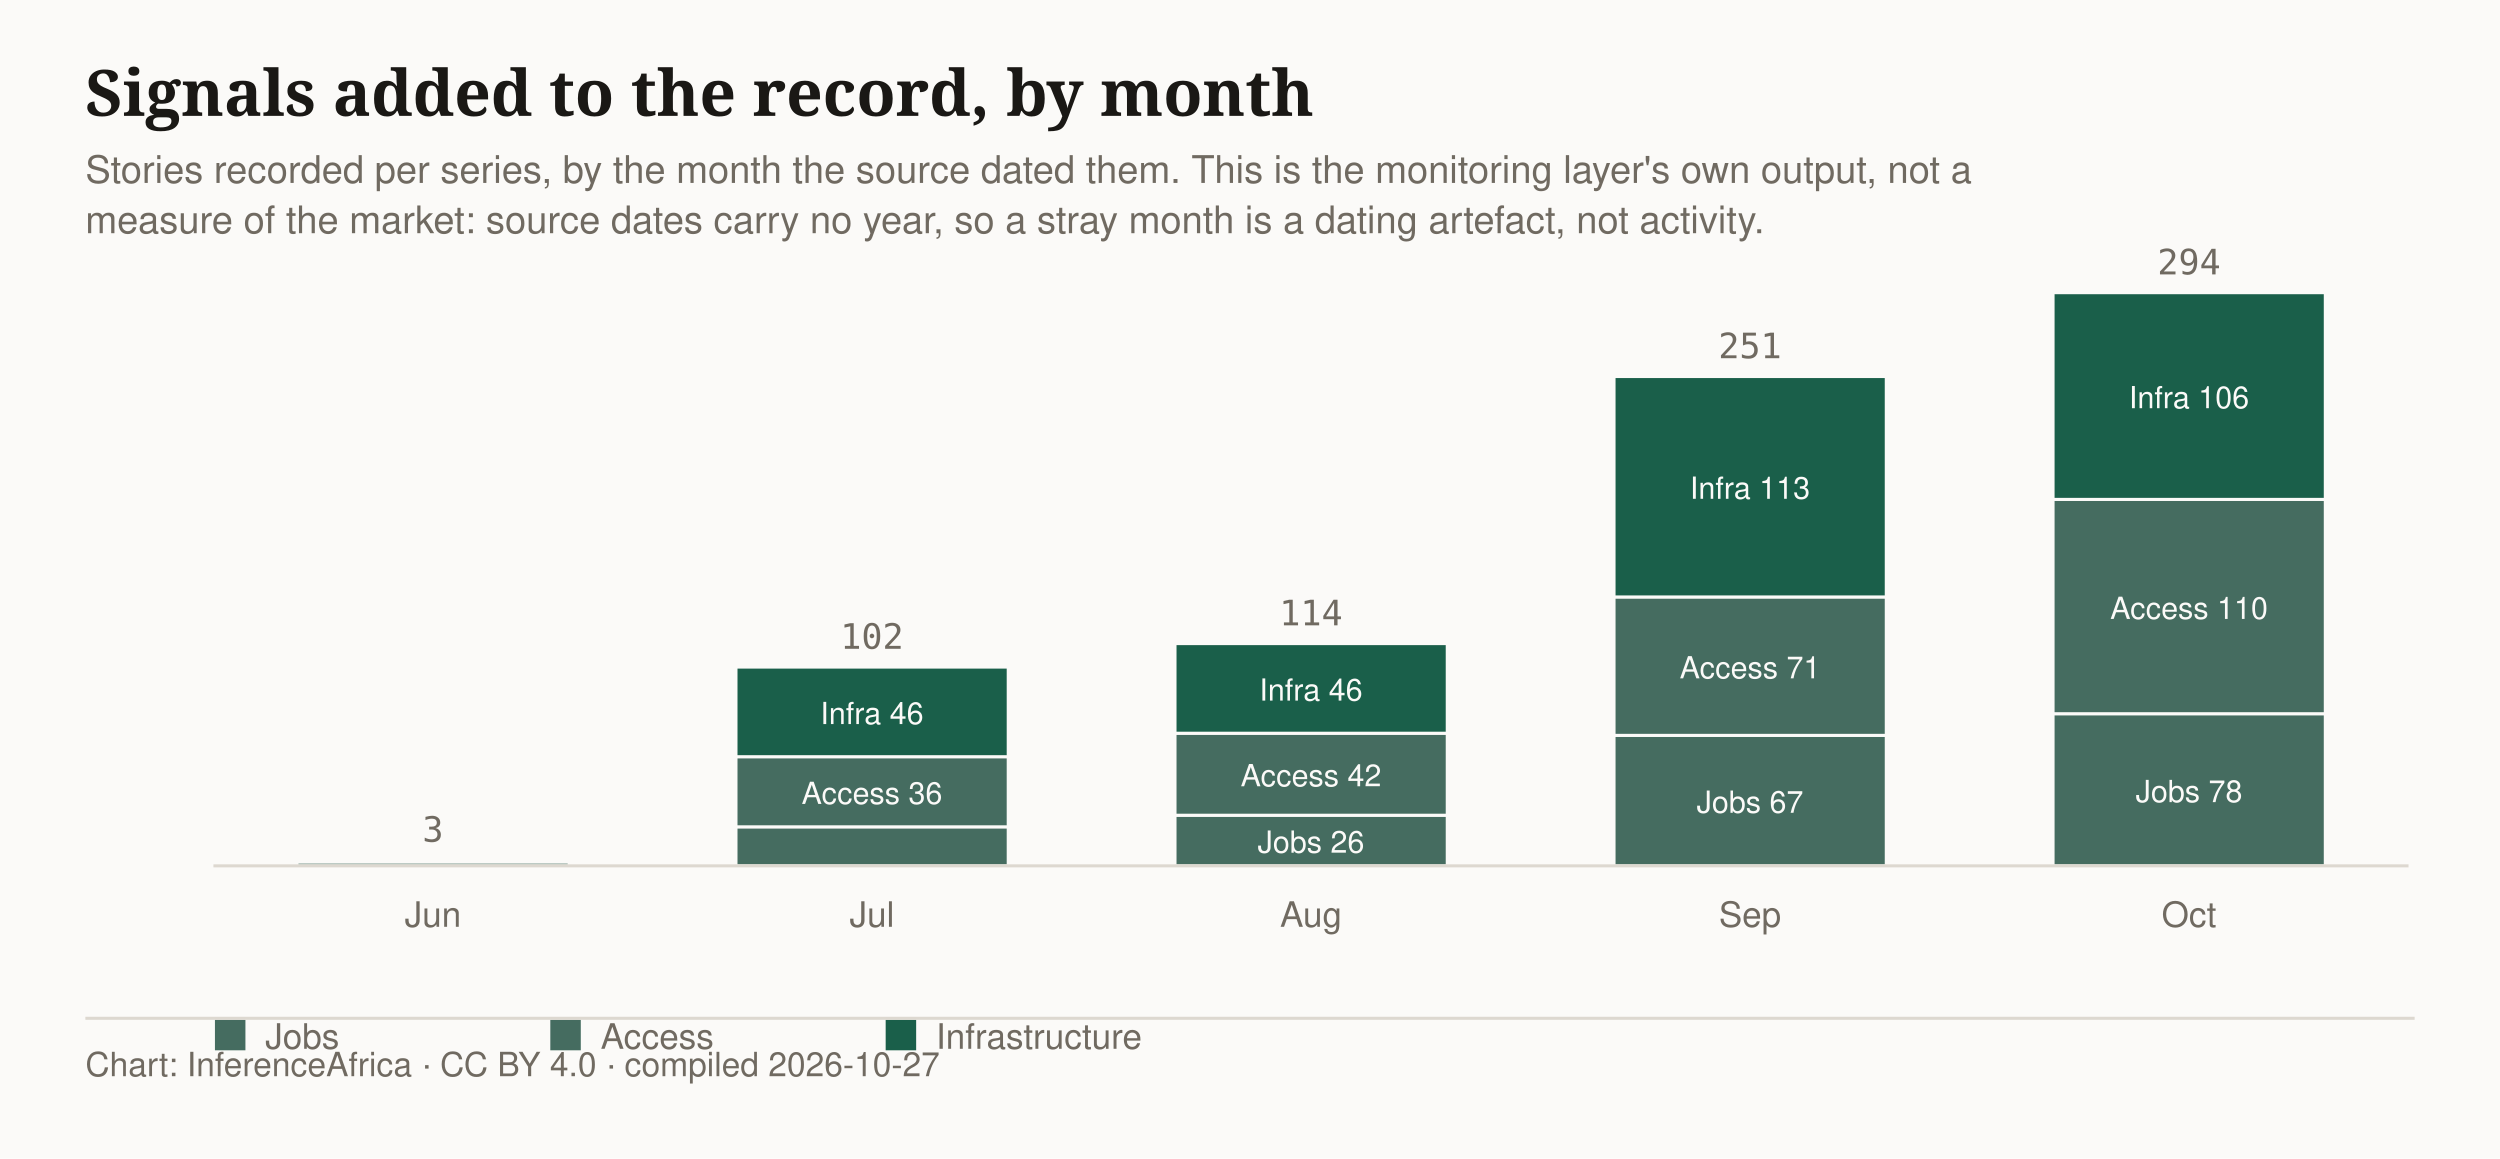
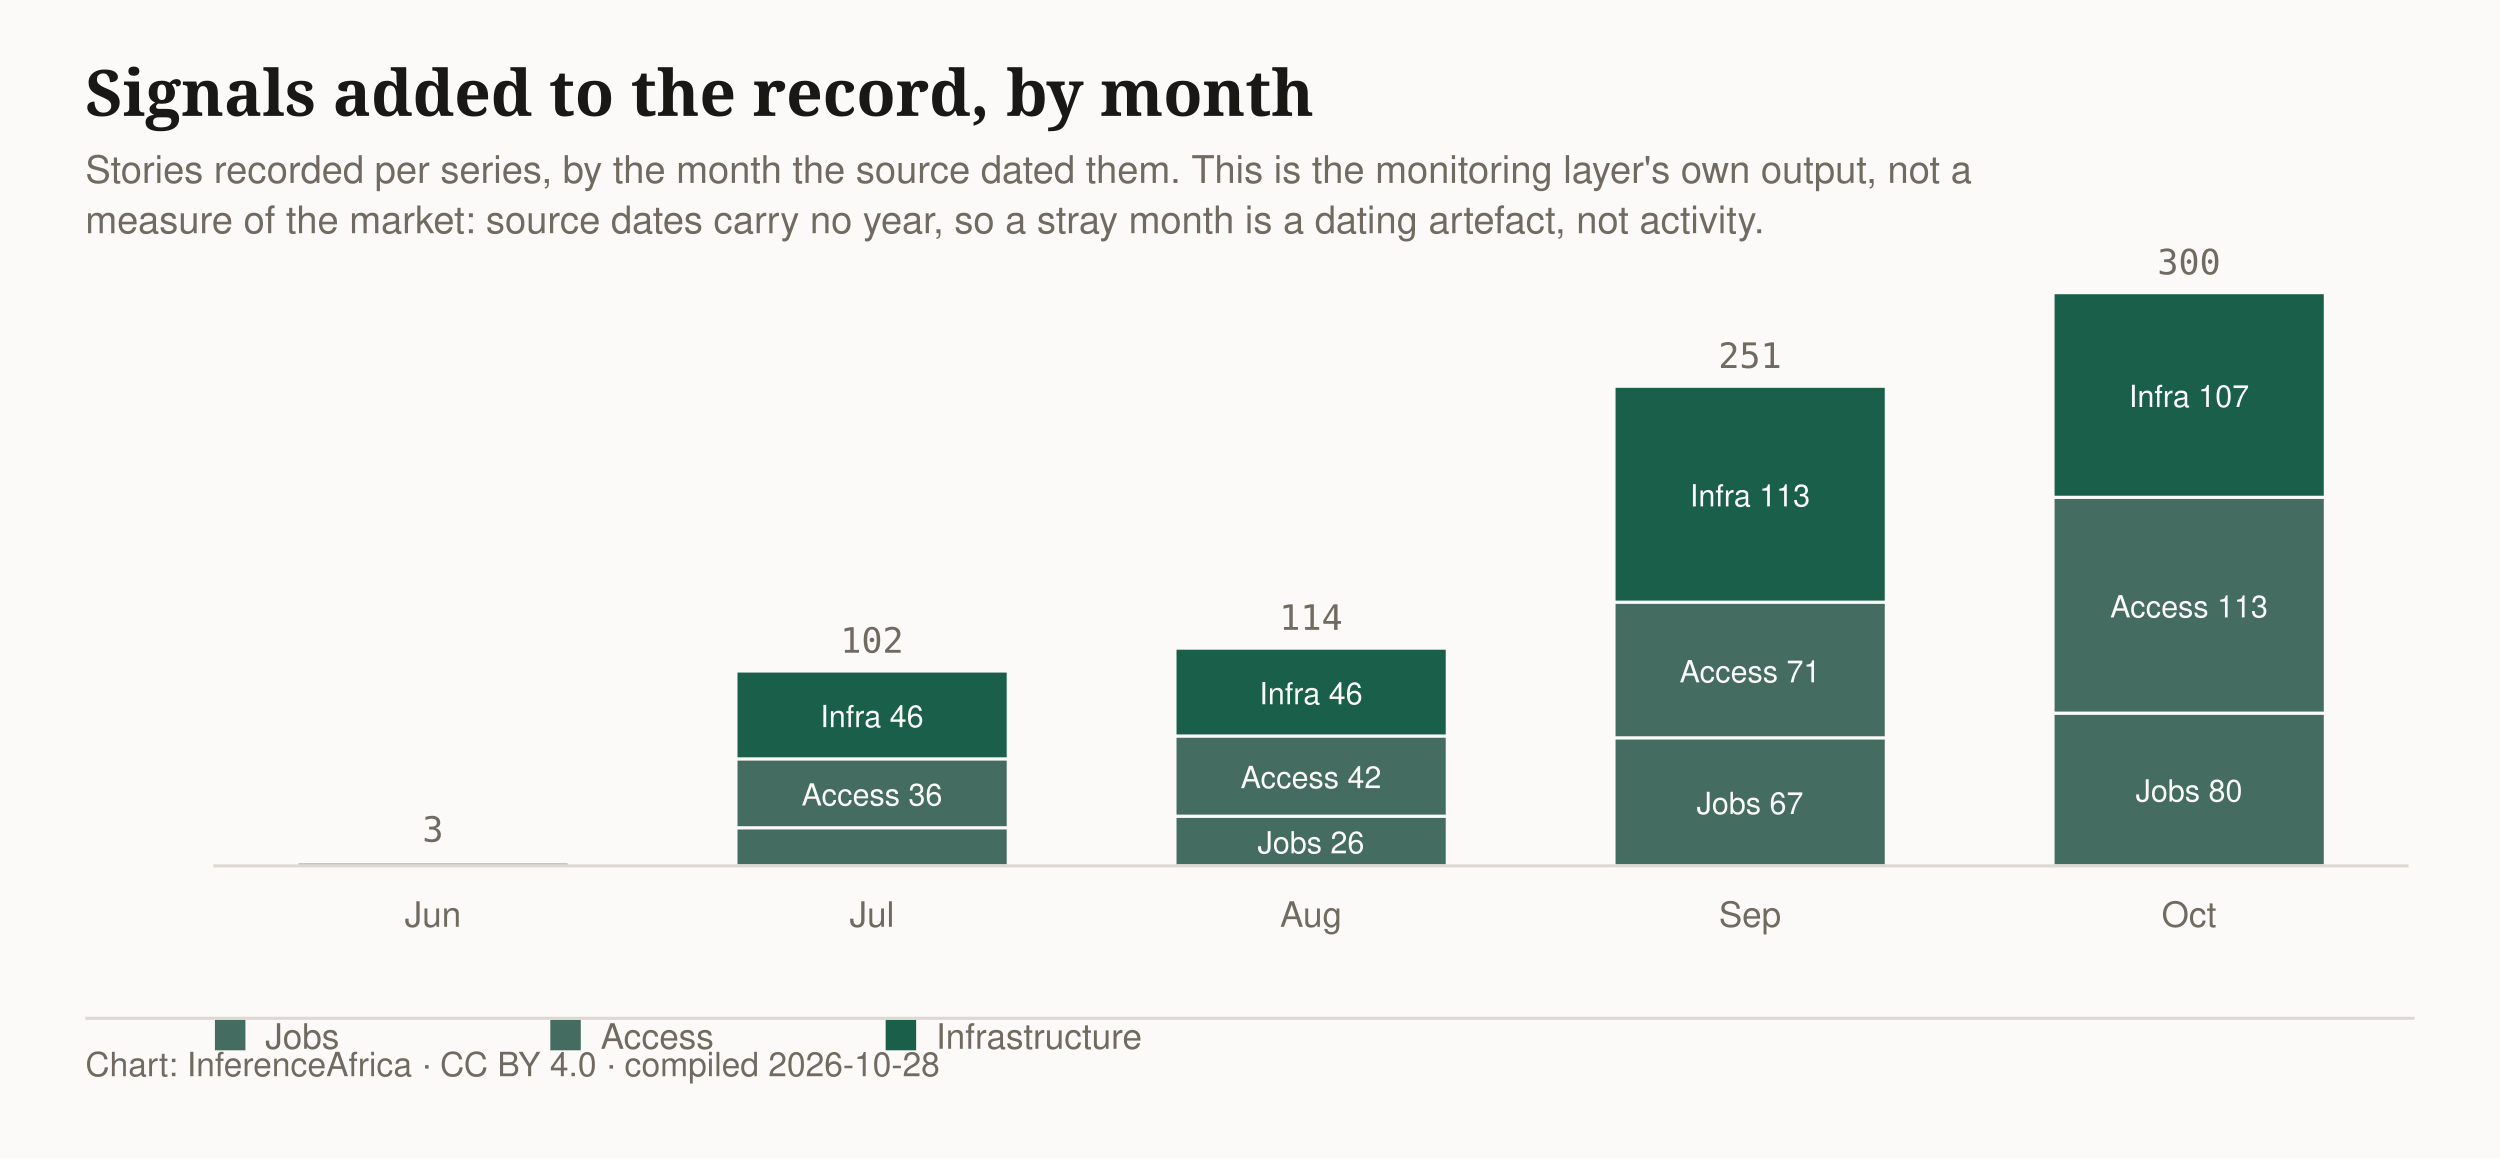
- <svg xmlns="http://www.w3.org/2000/svg" viewBox="0 0 820 380" width="820" height="380" role="img" aria-label="Signals added to the record by month and series: Jun 3, Jul 102, Aug 114, Sep 251, Oct 294. This measures the monitoring layer, not the market.">
+ <svg xmlns="http://www.w3.org/2000/svg" viewBox="0 0 820 380" width="820" height="380" role="img" aria-label="Signals added to the record by month and series: Jun 3, Jul 102, Aug 114, Sep 251, Oct 300. This measures the monitoring layer, not the market.">
  <defs>
    <pattern id="status-proposal" width="6" height="6" patternUnits="userSpaceOnUse">
      <path d="M0 6L6 0" stroke="#756342" stroke-width="1" />
    </pattern>
  </defs>
  <rect width="820" height="380" fill="#fbfaf8" />
  <text x="28" y="38" font-family="'Source Serif 4',Georgia,serif" font-size="21" font-weight="600" fill="#1a1815" style="font-variant-numeric:tabular-nums lining-nums">Signals added to the record, by month</text>
  <text x="28" y="60.0" font-family="IBM Plex Sans,-apple-system,'Segoe UI',Helvetica,Arial,sans-serif" font-size="12.5" fill="#706a61" style="font-variant-numeric:tabular-nums lining-nums">Stories recorded per series, by the month the source dated them. This is the monitoring layer's own output, not a</text>
  <text x="28" y="76.5" font-family="IBM Plex Sans,-apple-system,'Segoe UI',Helvetica,Arial,sans-serif" font-size="12.5" fill="#706a61" style="font-variant-numeric:tabular-nums lining-nums">measure of the market: source dates carry no year, so a stray month is a dating artefact, not activity.</text>
  <rect x="97.4" y="282.7" width="89.3" height="1.3" fill="#456c60" data-status="measured" stroke="#fbfaf8" stroke-width="1" />
  <rect x="97.4" y="282.1" width="89.3" height="0.6" fill="#1a5f4a" data-status="measured" stroke="#fbfaf8" stroke-width="1" />
  <text x="142.0" y="276.1" text-anchor="middle" font-family="'IBM Plex Mono',Consolas,monospace" font-size="11.5" fill="#706a61" style="font-variant-numeric:tabular-nums lining-nums">3</text>
  <text x="142.0" y="304" text-anchor="middle" font-family="IBM Plex Sans,-apple-system,'Segoe UI',Helvetica,Arial,sans-serif" font-size="11.5" fill="#706a61" style="font-variant-numeric:tabular-nums lining-nums">Jun</text>
-   <rect x="241.4" y="271.2" width="89.3" height="12.8" fill="#456c60" data-status="measured" stroke="#fbfaf8" stroke-width="1" />
-   <rect x="241.4" y="248.2" width="89.3" height="23.0" fill="#456c60" data-status="measured" stroke="#fbfaf8" stroke-width="1" />
-   <text x="286.0" y="263.7" text-anchor="middle" font-family="IBM Plex Sans,-apple-system,'Segoe UI',Helvetica,Arial,sans-serif" font-size="10" fill="#fbfaf8" style="font-variant-numeric:tabular-nums lining-nums">Access 36</text>
-   <rect x="241.4" y="218.8" width="89.3" height="29.4" fill="#1a5f4a" data-status="measured" stroke="#fbfaf8" stroke-width="1" />
-   <text x="286.0" y="237.5" text-anchor="middle" font-family="IBM Plex Sans,-apple-system,'Segoe UI',Helvetica,Arial,sans-serif" font-size="10" fill="#fbfaf8" style="font-variant-numeric:tabular-nums lining-nums">Infra 46</text>
-   <text x="286.0" y="212.8" text-anchor="middle" font-family="'IBM Plex Mono',Consolas,monospace" font-size="11.5" fill="#706a61" style="font-variant-numeric:tabular-nums lining-nums">102</text>
+   <rect x="241.4" y="271.5" width="89.3" height="12.5" fill="#456c60" data-status="measured" stroke="#fbfaf8" stroke-width="1" />
+   <rect x="241.4" y="248.9" width="89.3" height="22.6" fill="#456c60" data-status="measured" stroke="#fbfaf8" stroke-width="1" />
+   <text x="286.0" y="264.2" text-anchor="middle" font-family="IBM Plex Sans,-apple-system,'Segoe UI',Helvetica,Arial,sans-serif" font-size="10" fill="#fbfaf8" style="font-variant-numeric:tabular-nums lining-nums">Access 36</text>
+   <rect x="241.4" y="220.1" width="89.3" height="28.8" fill="#1a5f4a" data-status="measured" stroke="#fbfaf8" stroke-width="1" />
+   <text x="286.0" y="238.5" text-anchor="middle" font-family="IBM Plex Sans,-apple-system,'Segoe UI',Helvetica,Arial,sans-serif" font-size="10" fill="#fbfaf8" style="font-variant-numeric:tabular-nums lining-nums">Infra 46</text>
+   <text x="286.0" y="214.1" text-anchor="middle" font-family="'IBM Plex Mono',Consolas,monospace" font-size="11.5" fill="#706a61" style="font-variant-numeric:tabular-nums lining-nums">102</text>
  <text x="286.0" y="304" text-anchor="middle" font-family="IBM Plex Sans,-apple-system,'Segoe UI',Helvetica,Arial,sans-serif" font-size="11.5" fill="#706a61" style="font-variant-numeric:tabular-nums lining-nums">Jul</text>
-   <rect x="385.4" y="267.4" width="89.3" height="16.6" fill="#456c60" data-status="measured" stroke="#fbfaf8" stroke-width="1" />
-   <text x="430.0" y="279.7" text-anchor="middle" font-family="IBM Plex Sans,-apple-system,'Segoe UI',Helvetica,Arial,sans-serif" font-size="10" fill="#fbfaf8" style="font-variant-numeric:tabular-nums lining-nums">Jobs 26</text>
-   <rect x="385.4" y="240.5" width="89.3" height="26.9" fill="#456c60" data-status="measured" stroke="#fbfaf8" stroke-width="1" />
-   <text x="430.0" y="257.9" text-anchor="middle" font-family="IBM Plex Sans,-apple-system,'Segoe UI',Helvetica,Arial,sans-serif" font-size="10" fill="#fbfaf8" style="font-variant-numeric:tabular-nums lining-nums">Access 42</text>
-   <rect x="385.4" y="211.1" width="89.3" height="29.4" fill="#1a5f4a" data-status="measured" stroke="#fbfaf8" stroke-width="1" />
-   <text x="430.0" y="229.8" text-anchor="middle" font-family="IBM Plex Sans,-apple-system,'Segoe UI',Helvetica,Arial,sans-serif" font-size="10" fill="#fbfaf8" style="font-variant-numeric:tabular-nums lining-nums">Infra 46</text>
-   <text x="430.0" y="205.1" text-anchor="middle" font-family="'IBM Plex Mono',Consolas,monospace" font-size="11.5" fill="#706a61" style="font-variant-numeric:tabular-nums lining-nums">114</text>
+   <rect x="385.4" y="267.7" width="89.3" height="16.3" fill="#456c60" data-status="measured" stroke="#fbfaf8" stroke-width="1" />
+   <text x="430.0" y="279.9" text-anchor="middle" font-family="IBM Plex Sans,-apple-system,'Segoe UI',Helvetica,Arial,sans-serif" font-size="10" fill="#fbfaf8" style="font-variant-numeric:tabular-nums lining-nums">Jobs 26</text>
+   <rect x="385.4" y="241.4" width="89.3" height="26.3" fill="#456c60" data-status="measured" stroke="#fbfaf8" stroke-width="1" />
+   <text x="430.0" y="258.5" text-anchor="middle" font-family="IBM Plex Sans,-apple-system,'Segoe UI',Helvetica,Arial,sans-serif" font-size="10" fill="#fbfaf8" style="font-variant-numeric:tabular-nums lining-nums">Access 42</text>
+   <rect x="385.4" y="212.6" width="89.3" height="28.8" fill="#1a5f4a" data-status="measured" stroke="#fbfaf8" stroke-width="1" />
+   <text x="430.0" y="231.0" text-anchor="middle" font-family="IBM Plex Sans,-apple-system,'Segoe UI',Helvetica,Arial,sans-serif" font-size="10" fill="#fbfaf8" style="font-variant-numeric:tabular-nums lining-nums">Infra 46</text>
+   <text x="430.0" y="206.6" text-anchor="middle" font-family="'IBM Plex Mono',Consolas,monospace" font-size="11.5" fill="#706a61" style="font-variant-numeric:tabular-nums lining-nums">114</text>
  <text x="430.0" y="304" text-anchor="middle" font-family="IBM Plex Sans,-apple-system,'Segoe UI',Helvetica,Arial,sans-serif" font-size="11.5" fill="#706a61" style="font-variant-numeric:tabular-nums lining-nums">Aug</text>
-   <rect x="529.4" y="241.2" width="89.3" height="42.8" fill="#456c60" data-status="measured" stroke="#fbfaf8" stroke-width="1" />
-   <text x="574.0" y="266.6" text-anchor="middle" font-family="IBM Plex Sans,-apple-system,'Segoe UI',Helvetica,Arial,sans-serif" font-size="10" fill="#fbfaf8" style="font-variant-numeric:tabular-nums lining-nums">Jobs 67</text>
-   <rect x="529.4" y="195.8" width="89.3" height="45.4" fill="#456c60" data-status="measured" stroke="#fbfaf8" stroke-width="1" />
-   <text x="574.0" y="222.5" text-anchor="middle" font-family="IBM Plex Sans,-apple-system,'Segoe UI',Helvetica,Arial,sans-serif" font-size="10" fill="#fbfaf8" style="font-variant-numeric:tabular-nums lining-nums">Access 71</text>
-   <rect x="529.4" y="123.5" width="89.3" height="72.3" fill="#1a5f4a" data-status="measured" stroke="#fbfaf8" stroke-width="1" />
-   <text x="574.0" y="163.6" text-anchor="middle" font-family="IBM Plex Sans,-apple-system,'Segoe UI',Helvetica,Arial,sans-serif" font-size="10" fill="#fbfaf8" style="font-variant-numeric:tabular-nums lining-nums">Infra 113</text>
-   <text x="574.0" y="117.5" text-anchor="middle" font-family="'IBM Plex Mono',Consolas,monospace" font-size="11.5" fill="#706a61" style="font-variant-numeric:tabular-nums lining-nums">251</text>
+   <rect x="529.4" y="242.0" width="89.3" height="42.0" fill="#456c60" data-status="measured" stroke="#fbfaf8" stroke-width="1" />
+   <text x="574.0" y="267.0" text-anchor="middle" font-family="IBM Plex Sans,-apple-system,'Segoe UI',Helvetica,Arial,sans-serif" font-size="10" fill="#fbfaf8" style="font-variant-numeric:tabular-nums lining-nums">Jobs 67</text>
+   <rect x="529.4" y="197.5" width="89.3" height="44.5" fill="#456c60" data-status="measured" stroke="#fbfaf8" stroke-width="1" />
+   <text x="574.0" y="223.8" text-anchor="middle" font-family="IBM Plex Sans,-apple-system,'Segoe UI',Helvetica,Arial,sans-serif" font-size="10" fill="#fbfaf8" style="font-variant-numeric:tabular-nums lining-nums">Access 71</text>
+   <rect x="529.4" y="126.7" width="89.3" height="70.8" fill="#1a5f4a" data-status="measured" stroke="#fbfaf8" stroke-width="1" />
+   <text x="574.0" y="166.1" text-anchor="middle" font-family="IBM Plex Sans,-apple-system,'Segoe UI',Helvetica,Arial,sans-serif" font-size="10" fill="#fbfaf8" style="font-variant-numeric:tabular-nums lining-nums">Infra 113</text>
+   <text x="574.0" y="120.7" text-anchor="middle" font-family="'IBM Plex Mono',Consolas,monospace" font-size="11.5" fill="#706a61" style="font-variant-numeric:tabular-nums lining-nums">251</text>
  <text x="574.0" y="304" text-anchor="middle" font-family="IBM Plex Sans,-apple-system,'Segoe UI',Helvetica,Arial,sans-serif" font-size="11.5" fill="#706a61" style="font-variant-numeric:tabular-nums lining-nums">Sep</text>
-   <rect x="673.4" y="234.1" width="89.3" height="49.9" fill="#456c60" data-status="measured" stroke="#fbfaf8" stroke-width="1" />
-   <text x="718.0" y="263.1" text-anchor="middle" font-family="IBM Plex Sans,-apple-system,'Segoe UI',Helvetica,Arial,sans-serif" font-size="10" fill="#fbfaf8" style="font-variant-numeric:tabular-nums lining-nums">Jobs 78</text>
-   <rect x="673.4" y="163.8" width="89.3" height="70.3" fill="#456c60" data-status="measured" stroke="#fbfaf8" stroke-width="1" />
-   <text x="718.0" y="203.0" text-anchor="middle" font-family="IBM Plex Sans,-apple-system,'Segoe UI',Helvetica,Arial,sans-serif" font-size="10" fill="#fbfaf8" style="font-variant-numeric:tabular-nums lining-nums">Access 110</text>
-   <rect x="673.4" y="96.0" width="89.3" height="67.8" fill="#1a5f4a" data-status="measured" stroke="#fbfaf8" stroke-width="1" />
-   <text x="718.0" y="133.9" text-anchor="middle" font-family="IBM Plex Sans,-apple-system,'Segoe UI',Helvetica,Arial,sans-serif" font-size="10" fill="#fbfaf8" style="font-variant-numeric:tabular-nums lining-nums">Infra 106</text>
-   <text x="718.0" y="90.0" text-anchor="middle" font-family="'IBM Plex Mono',Consolas,monospace" font-size="11.5" fill="#706a61" style="font-variant-numeric:tabular-nums lining-nums">294</text>
+   <rect x="673.4" y="233.9" width="89.3" height="50.1" fill="#456c60" data-status="measured" stroke="#fbfaf8" stroke-width="1" />
+   <text x="718.0" y="262.9" text-anchor="middle" font-family="IBM Plex Sans,-apple-system,'Segoe UI',Helvetica,Arial,sans-serif" font-size="10" fill="#fbfaf8" style="font-variant-numeric:tabular-nums lining-nums">Jobs 80</text>
+   <rect x="673.4" y="163.1" width="89.3" height="70.8" fill="#456c60" data-status="measured" stroke="#fbfaf8" stroke-width="1" />
+   <text x="718.0" y="202.5" text-anchor="middle" font-family="IBM Plex Sans,-apple-system,'Segoe UI',Helvetica,Arial,sans-serif" font-size="10" fill="#fbfaf8" style="font-variant-numeric:tabular-nums lining-nums">Access 113</text>
+   <rect x="673.4" y="96.0" width="89.3" height="67.1" fill="#1a5f4a" data-status="measured" stroke="#fbfaf8" stroke-width="1" />
+   <text x="718.0" y="133.5" text-anchor="middle" font-family="IBM Plex Sans,-apple-system,'Segoe UI',Helvetica,Arial,sans-serif" font-size="10" fill="#fbfaf8" style="font-variant-numeric:tabular-nums lining-nums">Infra 107</text>
+   <text x="718.0" y="90.0" text-anchor="middle" font-family="'IBM Plex Mono',Consolas,monospace" font-size="11.5" fill="#706a61" style="font-variant-numeric:tabular-nums lining-nums">300</text>
  <text x="718.0" y="304" text-anchor="middle" font-family="IBM Plex Sans,-apple-system,'Segoe UI',Helvetica,Arial,sans-serif" font-size="11.5" fill="#706a61" style="font-variant-numeric:tabular-nums lining-nums">Oct</text>
  <line x1="70" y1="284" x2="790" y2="284" stroke="#ddd8d0" />
  <rect x="70" y="334" width="11" height="11" fill="#456c60" data-status="measured" stroke="#fbfaf8" stroke-width="1" />
  <text x="87" y="344" font-family="IBM Plex Sans,-apple-system,'Segoe UI',Helvetica,Arial,sans-serif" font-size="11.5" fill="#706a61" style="font-variant-numeric:tabular-nums lining-nums">Jobs</text>
  <rect x="180" y="334" width="11" height="11" fill="#456c60" data-status="measured" stroke="#fbfaf8" stroke-width="1" />
  <text x="197" y="344" font-family="IBM Plex Sans,-apple-system,'Segoe UI',Helvetica,Arial,sans-serif" font-size="11.5" fill="#706a61" style="font-variant-numeric:tabular-nums lining-nums">Access</text>
  <rect x="290" y="334" width="11" height="11" fill="#1a5f4a" data-status="measured" stroke="#fbfaf8" stroke-width="1" />
  <text x="307" y="344" font-family="IBM Plex Sans,-apple-system,'Segoe UI',Helvetica,Arial,sans-serif" font-size="11.5" fill="#706a61" style="font-variant-numeric:tabular-nums lining-nums">Infrastructure</text>
  <line x1="28" y1="334" x2="792" y2="334" stroke="#ddd8d0" />
-   <text x="28" y="353" font-family="IBM Plex Sans,-apple-system,'Segoe UI',Helvetica,Arial,sans-serif" font-size="11" fill="#706a61" style="font-variant-numeric:tabular-nums lining-nums">Chart: InferenceAfrica · CC BY 4.0 · compiled 2026-10-27</text>
+   <text x="28" y="353" font-family="IBM Plex Sans,-apple-system,'Segoe UI',Helvetica,Arial,sans-serif" font-size="11" fill="#706a61" style="font-variant-numeric:tabular-nums lining-nums">Chart: InferenceAfrica · CC BY 4.0 · compiled 2026-10-28</text>
</svg>
